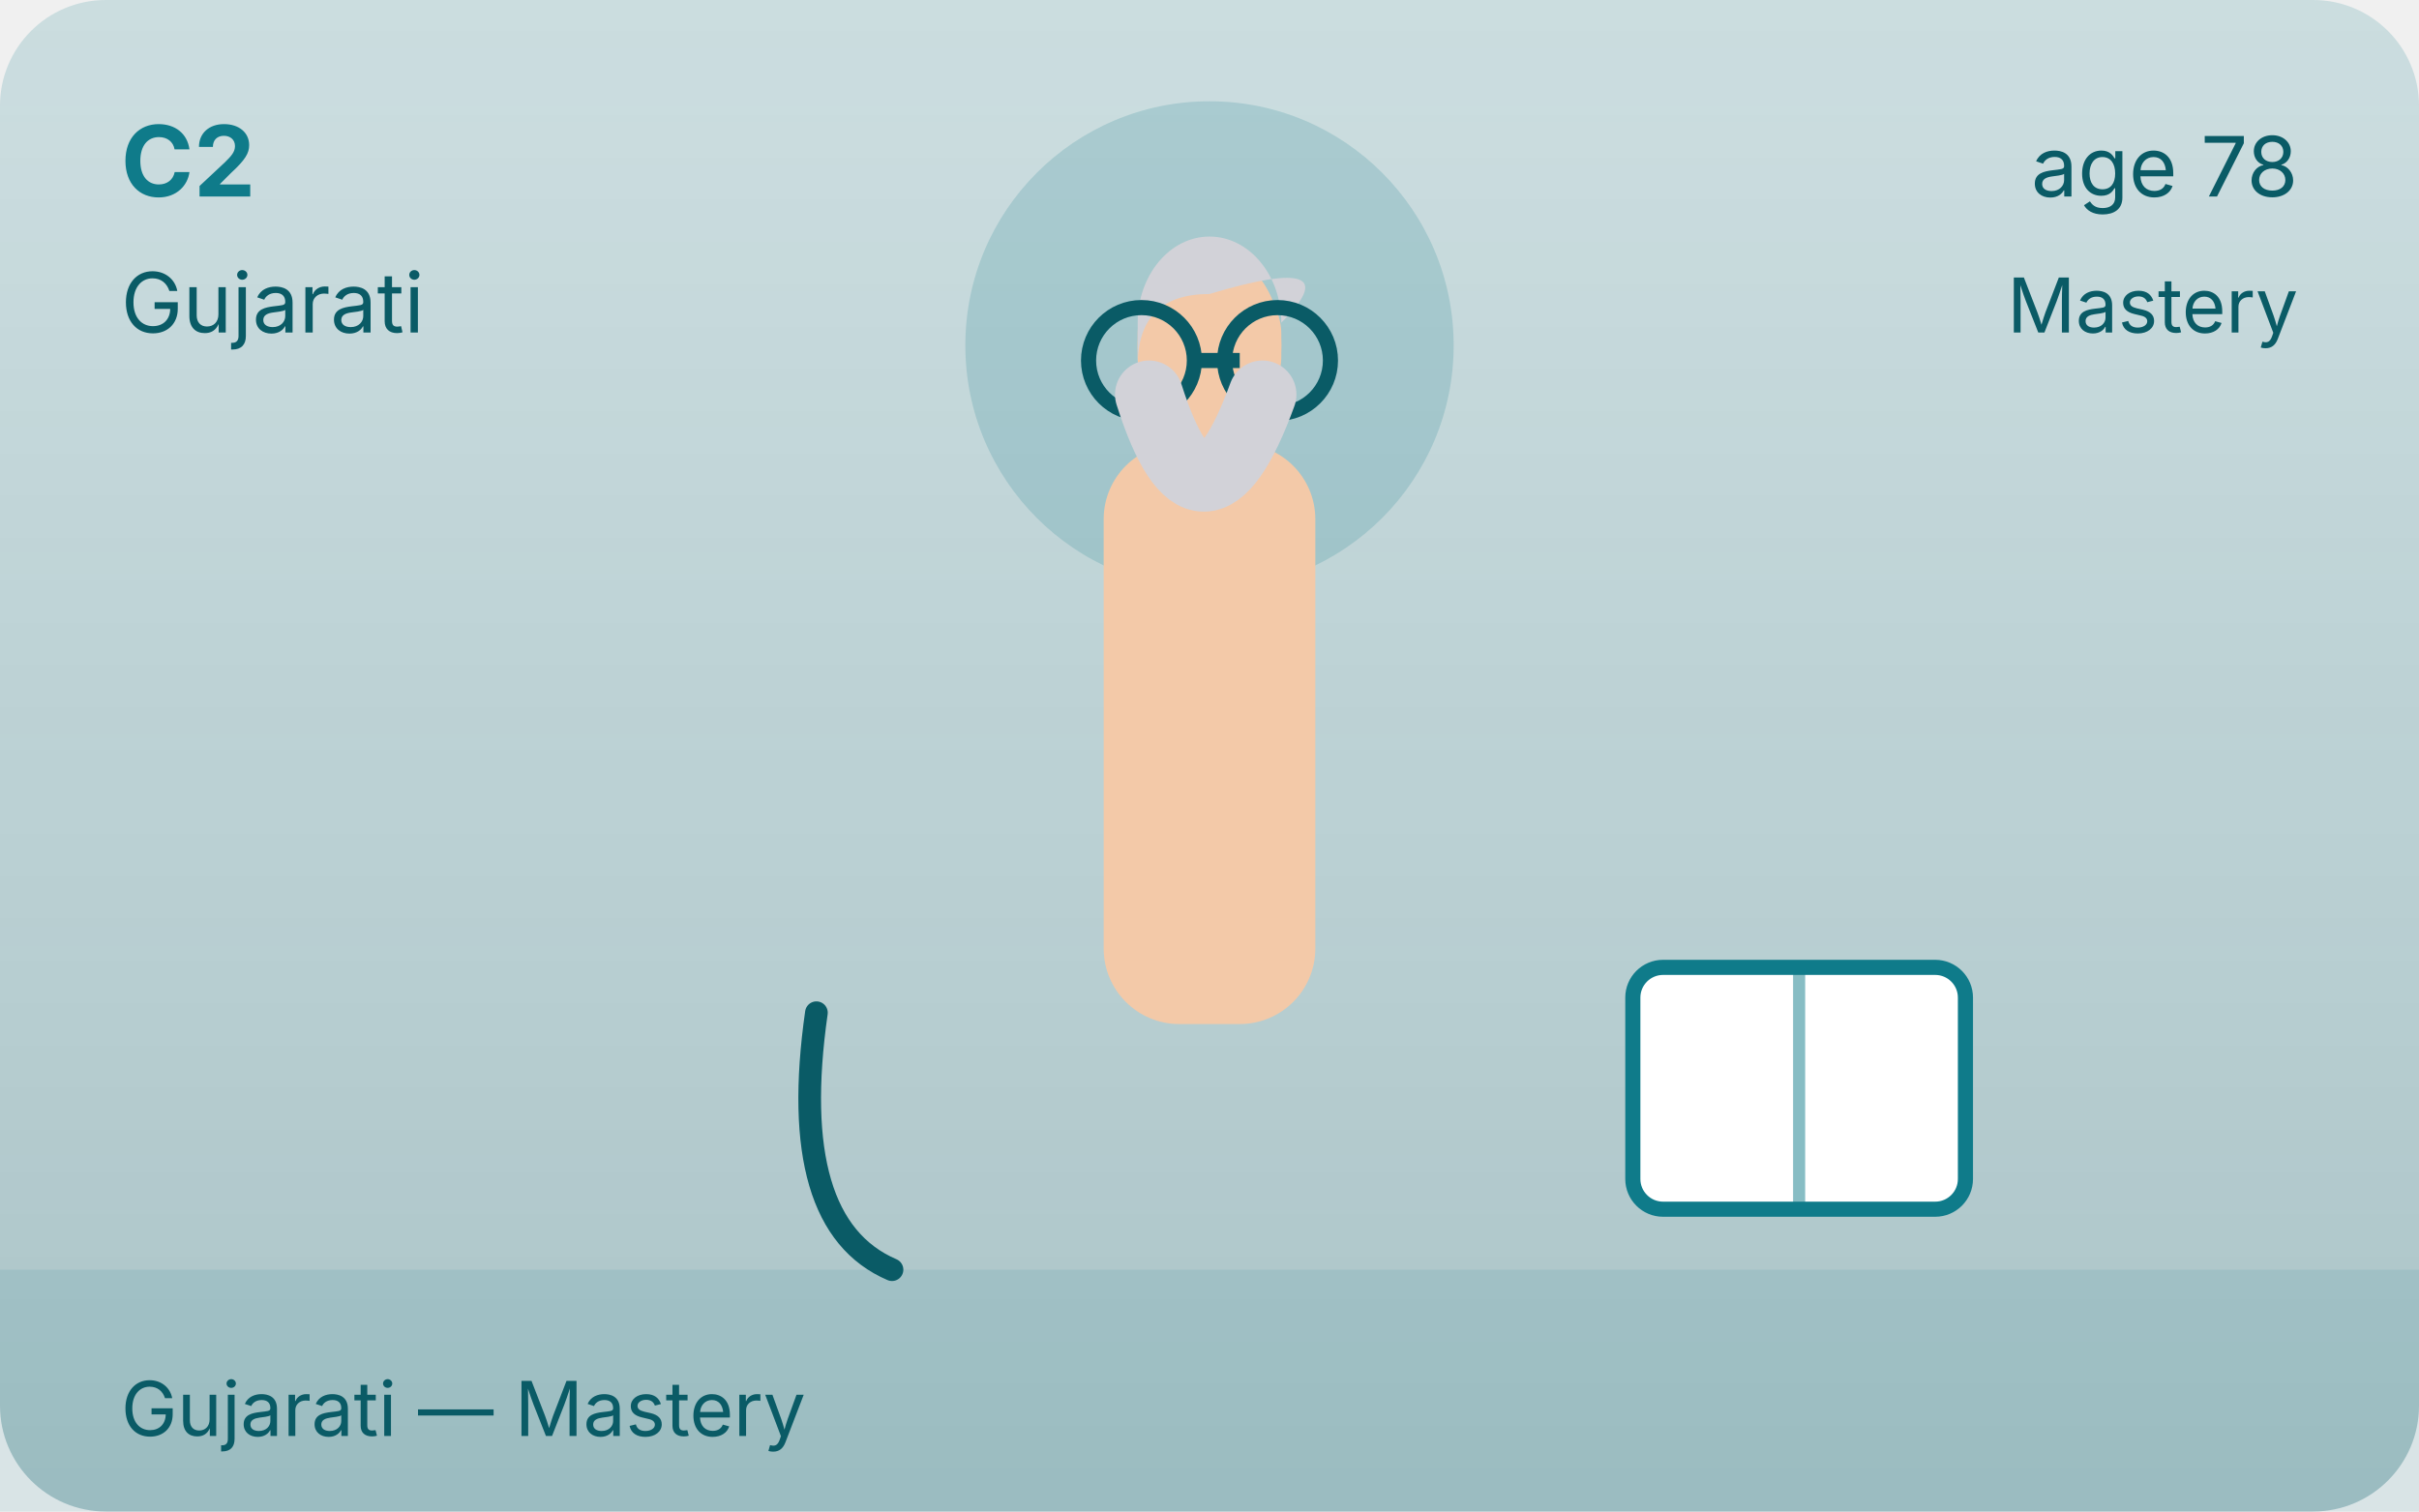
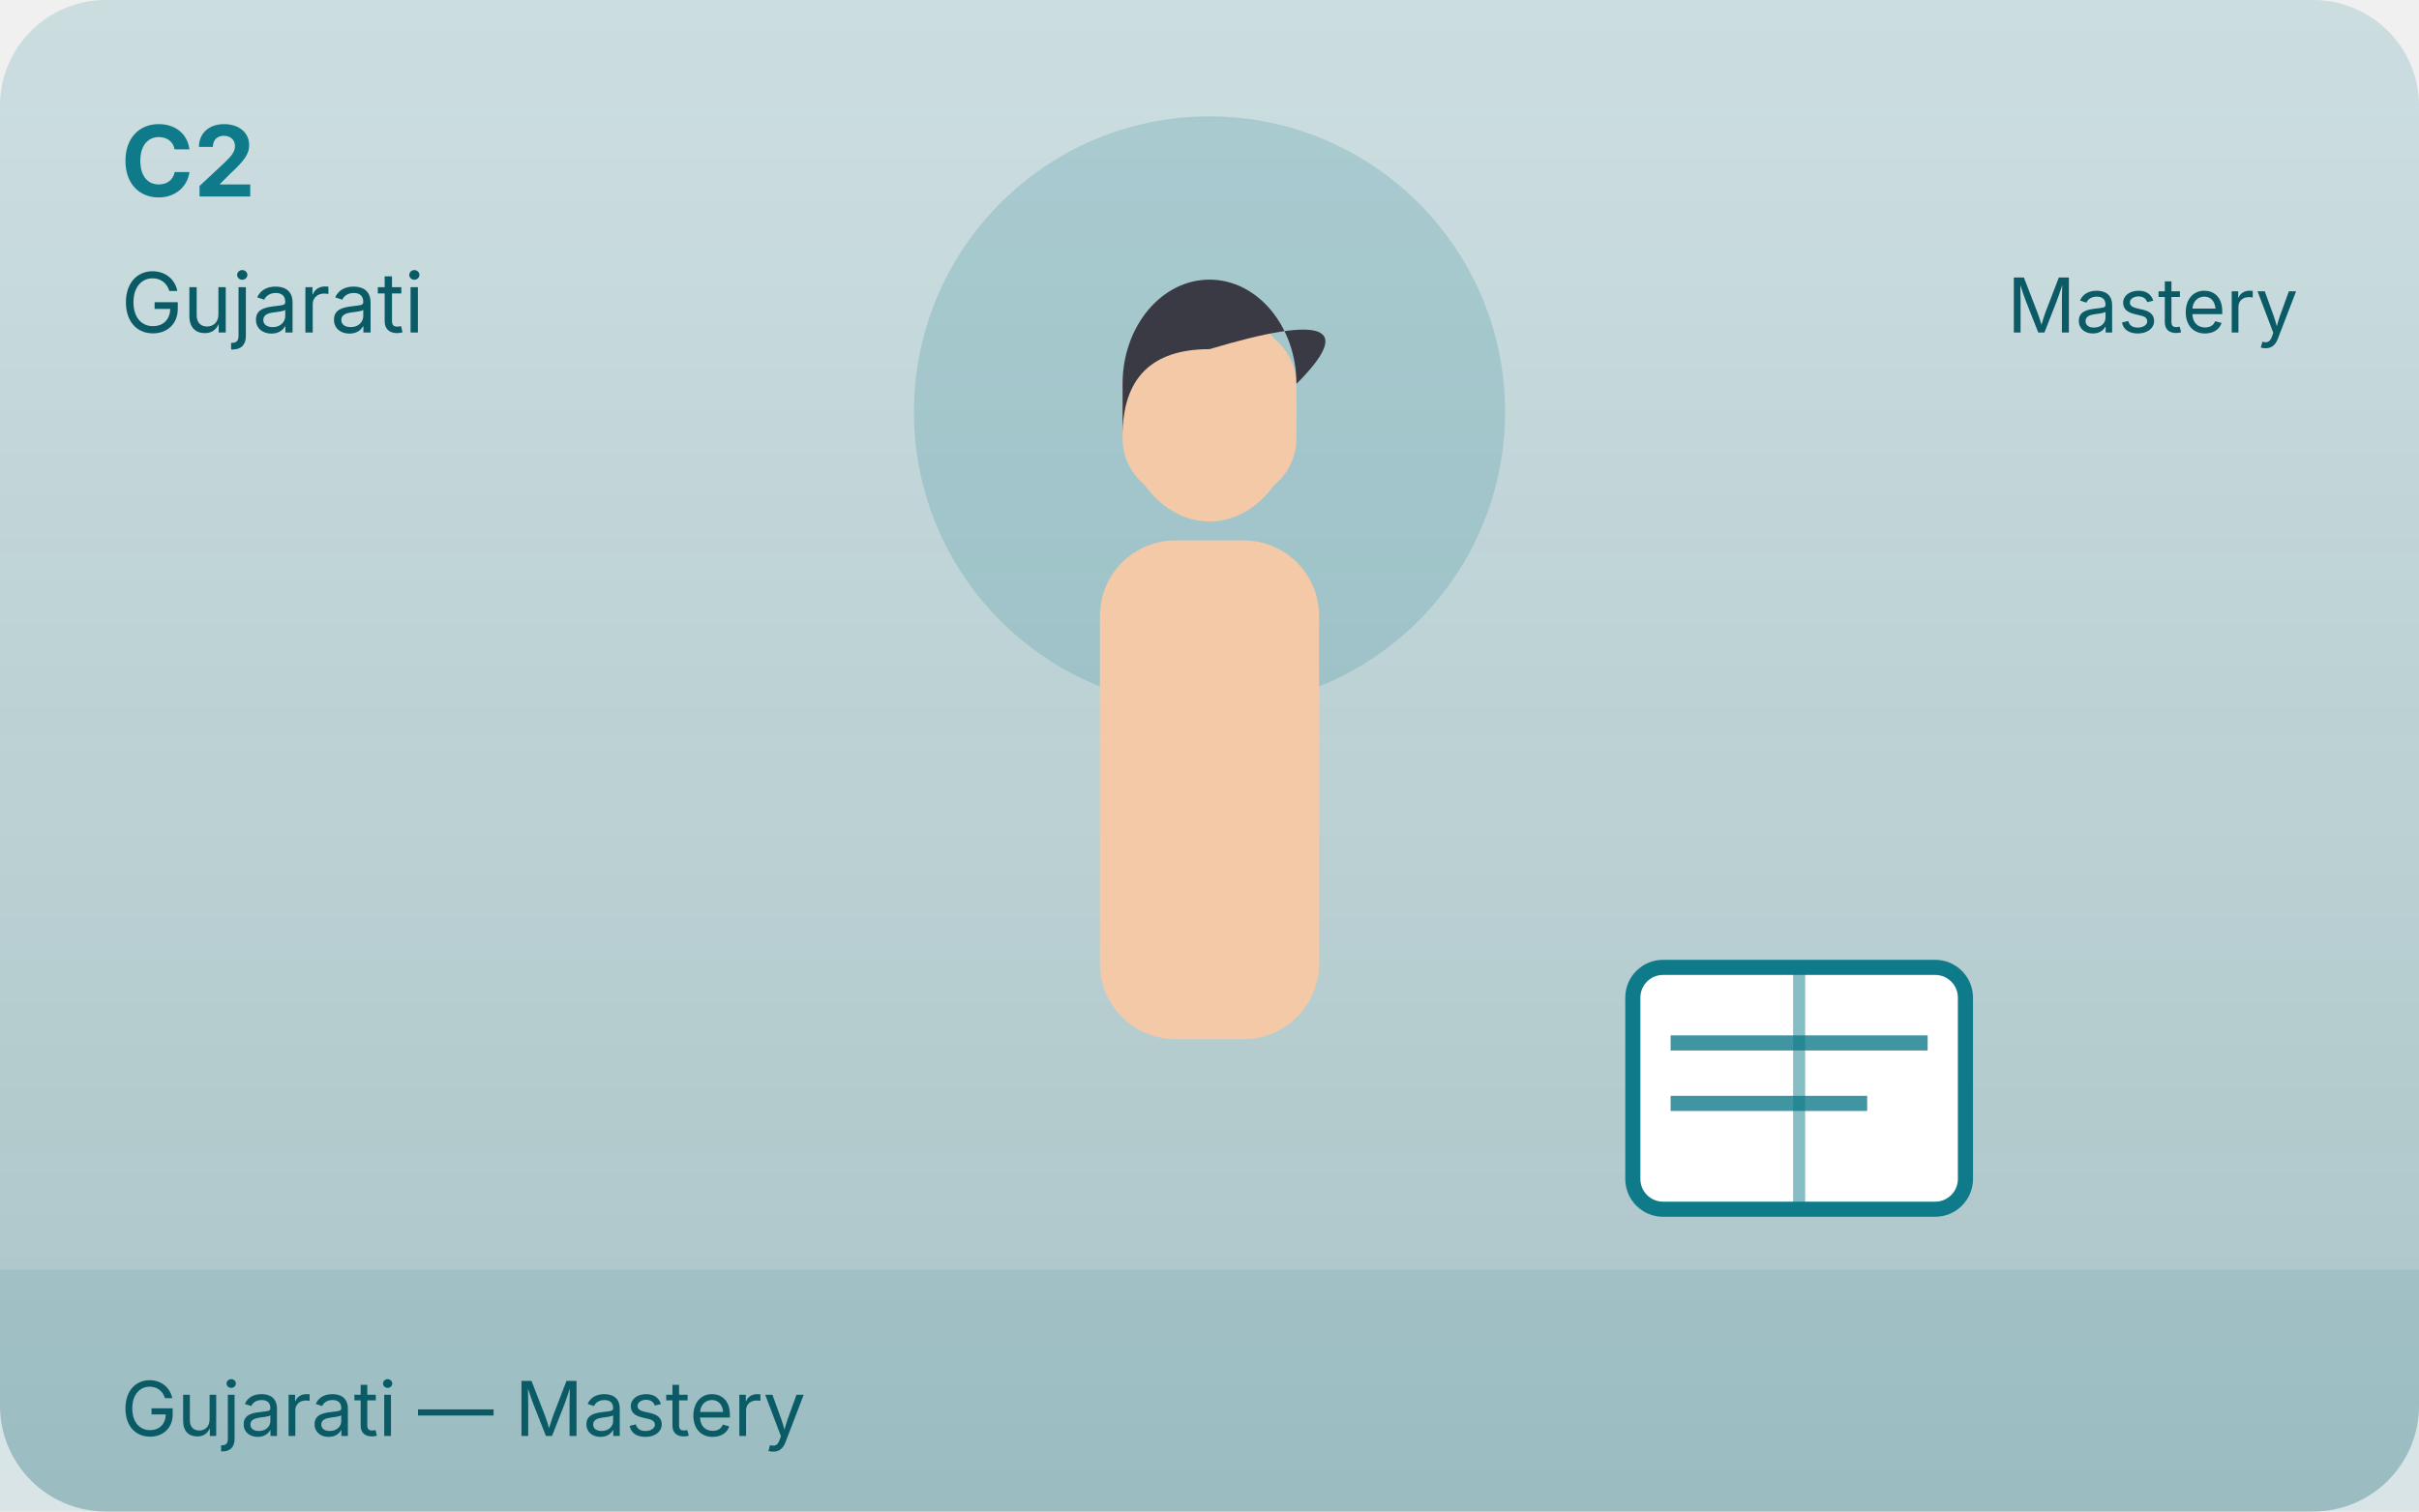
- <svg xmlns="http://www.w3.org/2000/svg" viewBox="0 0 320 200" width="320" height="200" role="img" aria-label="Gujarati at level C2: an elder. poetry, law, humour, and the mistake that sounds foreign">
+ <svg xmlns="http://www.w3.org/2000/svg" viewBox="0 0 320 200" width="320" height="200" role="img" aria-label="Gujarati at level C2: poetry, law, humour, and the mistake that sounds foreign">
  <defs>
    <linearGradient id="bg" x1="0" y1="0" x2="0" y2="1">
      <stop offset="0" stop-color="#0f7b8a" stop-opacity=".16" />
      <stop offset="1" stop-color="#0a5b66" stop-opacity=".3" />
    </linearGradient>
  </defs>
  <rect width="320" height="200" rx="14" fill="url(#bg)" />
-   <circle cx="160.0" cy="45.7" r="32.3" fill="#0f7b8a" opacity=".18" />
+   <circle cx="160.0" cy="54.5" r="39.1" fill="#0f7b8a" opacity=".18" />
  <rect x="0" y="168" width="320" height="32" fill="#0f7b8a" opacity=".1" />
  <g>
-     <rect x="146.0" y="58.7" width="28.0" height="76.8" rx="10" fill="#f3c9a8" />
-     <rect x="150.5" y="36.2" width="19.0" height="19.0" rx="8" fill="#f3c9a8" />
-     <ellipse cx="160.0" cy="45.7" rx="9.5" ry="12.5" fill="#f3c9a8" />
-     <path d="M150.5 42.7 a9.5 11.4 0 0 1 19.0 0 q9.5 -9.5 -9.5 -3.8 q-9.5 0 -9.5 9.5 z" fill="rgb(210,210,216)" />
-     <g stroke="#0a5b66" stroke-width="2" fill="none">
-       <circle cx="151.0" cy="47.7" r="7" />
-       <circle cx="169.0" cy="47.7" r="7" />
-       <path d="M158.0 47.7 h6" />
-     </g>
-     <path d="M152.0 52.2 q7 22 15 0" fill="none" stroke="rgb(210,210,216)" stroke-width="9" stroke-linecap="round" />
+     <rect x="145.5" y="71.5" width="29.0" height="66.0" rx="10" fill="#f3c9a8" />
+     <rect x="148.5" y="43.0" width="23.0" height="23.0" rx="8" fill="#f3c9a8" />
+     <ellipse cx="160.0" cy="54.5" rx="11.5" ry="14.5" fill="#f3c9a8" />
+     <path d="M148.5 50.8 a11.5 13.8 0 0 1 23.0 0 q11.5 -11.5 -11.5 -4.6 q-11.5 0 -11.5 11.5 z" fill="#3a3a44" />
  </g>
  <rect x="216" y="128" width="44" height="32" rx="4" fill="#fff" stroke="#0f7b8a" stroke-width="2" />
  <path d="M238 128 v32" stroke="#0f7b8a" stroke-width="1.6" opacity=".5" />
-   <path d="M118 168 q-14 -6 -10 -34" stroke="#0a5b66" stroke-width="3" fill="none" stroke-linecap="round" />
+   <path d="M221 138 h34 M221 146 h26" stroke="#0f7b8a" stroke-width="2" opacity=".8" />
  <text x="16" y="26" font-size="13" font-weight="700" fill="#0f7b8a" font-family="system-ui,-apple-system,Segoe UI,sans-serif">C2</text>
  <text x="16" y="44" font-size="11" fill="#0a5b66" direction="ltr" font-family="system-ui,-apple-system,Segoe UI,sans-serif">Gujarati</text>
-   <text x="304" y="26" text-anchor="end" font-size="11" fill="#0a5b66" font-family="system-ui,-apple-system,Segoe UI,sans-serif">age 78</text>
  <text x="304" y="44" text-anchor="end" font-size="10" fill="#0a5b66" font-family="system-ui,-apple-system,Segoe UI,sans-serif">Mastery</text>
  <text x="16" y="190" font-size="10" fill="#0a5b66" font-family="system-ui,-apple-system,Segoe UI,sans-serif">Gujarati — Mastery</text>
</svg>
